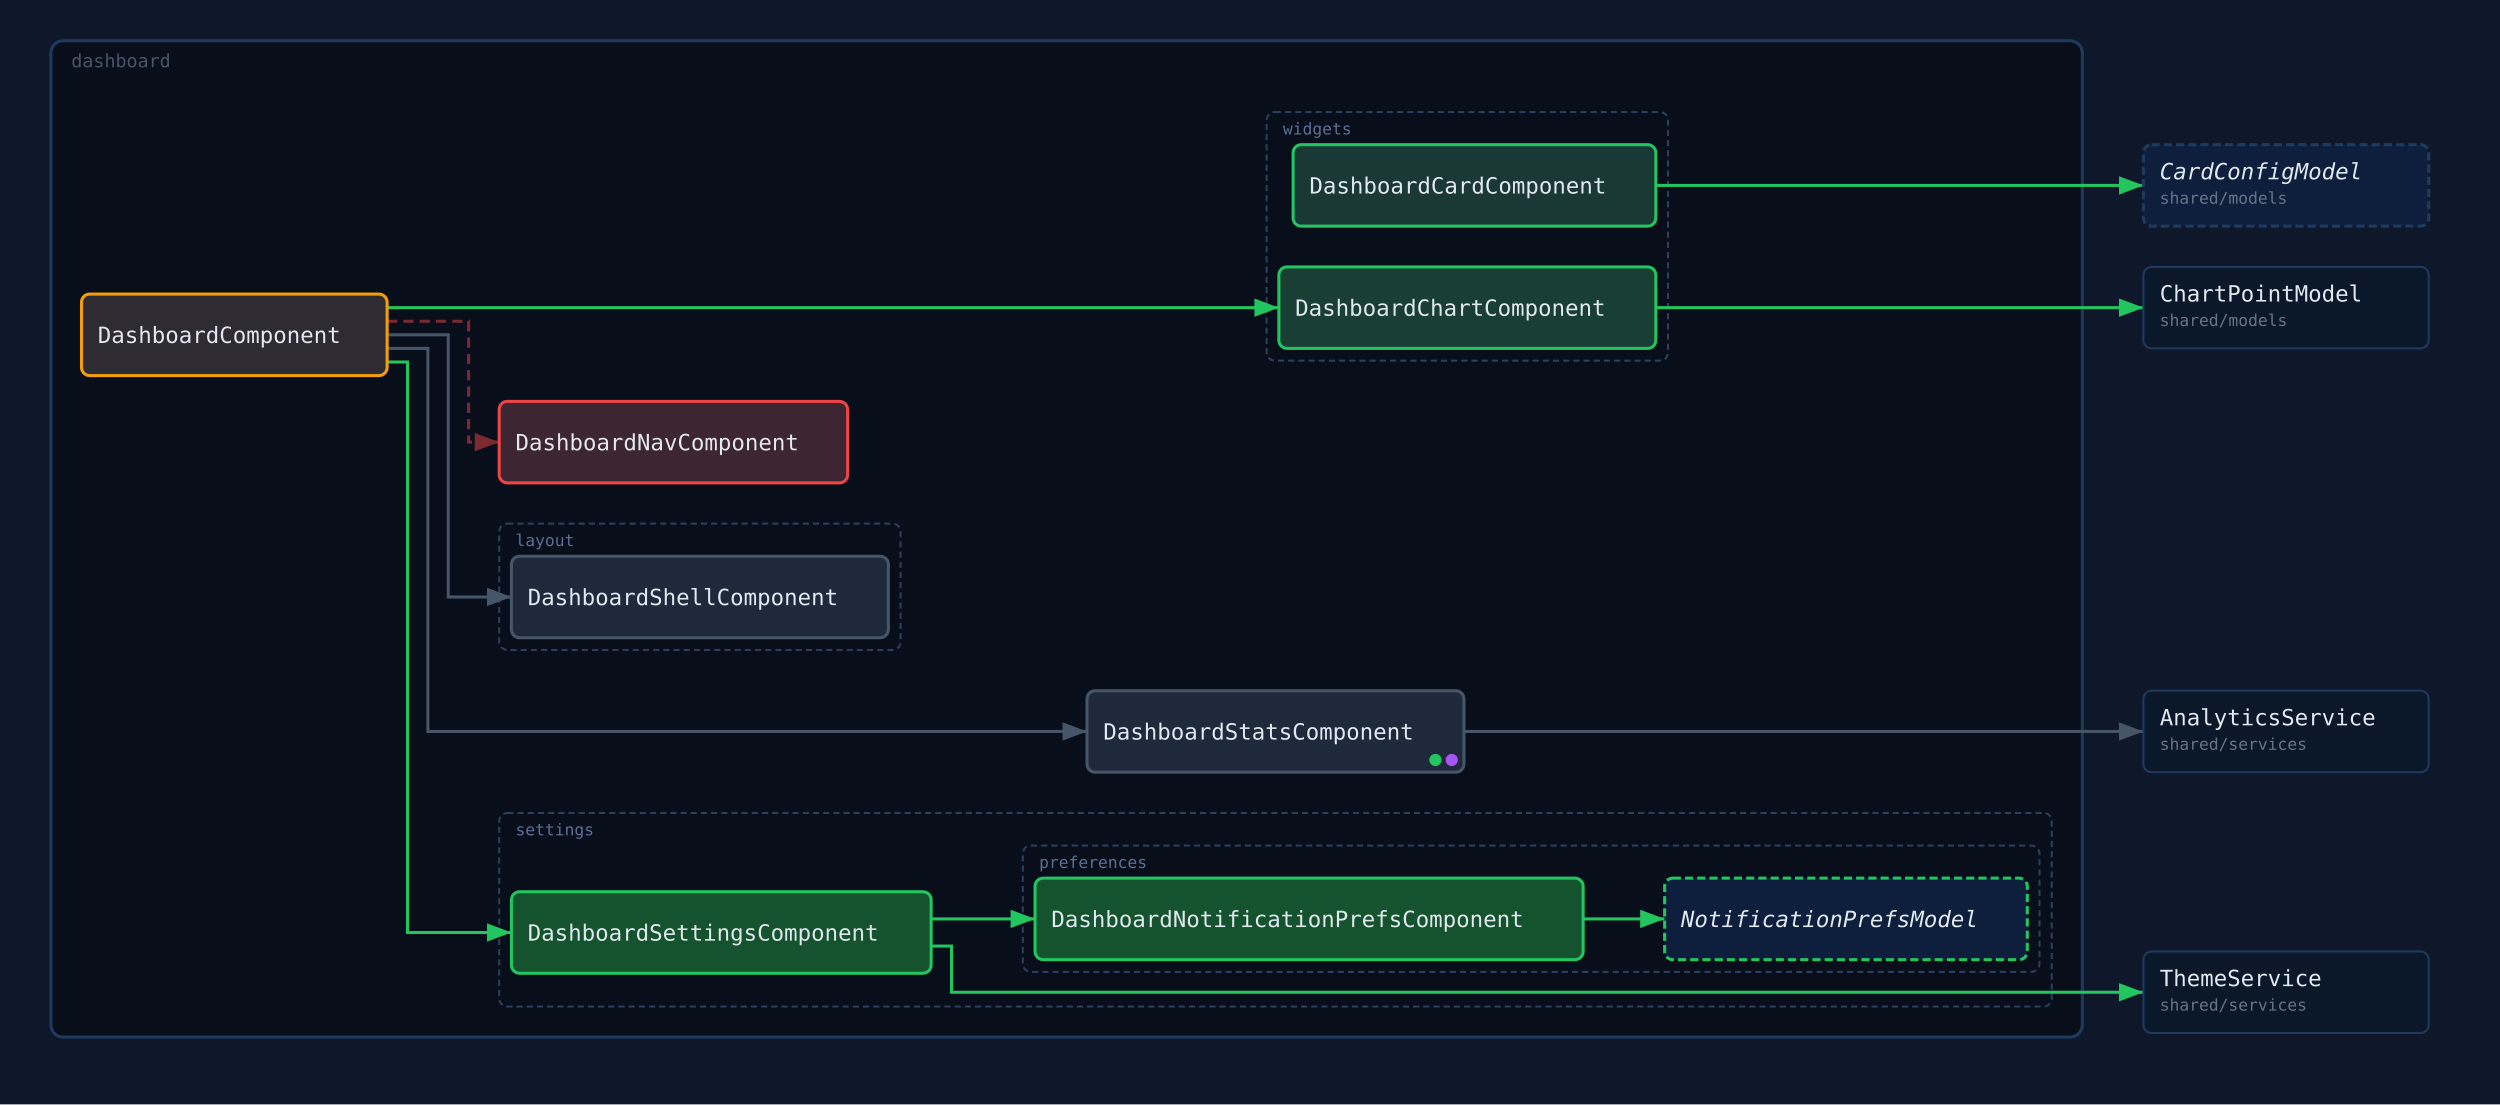
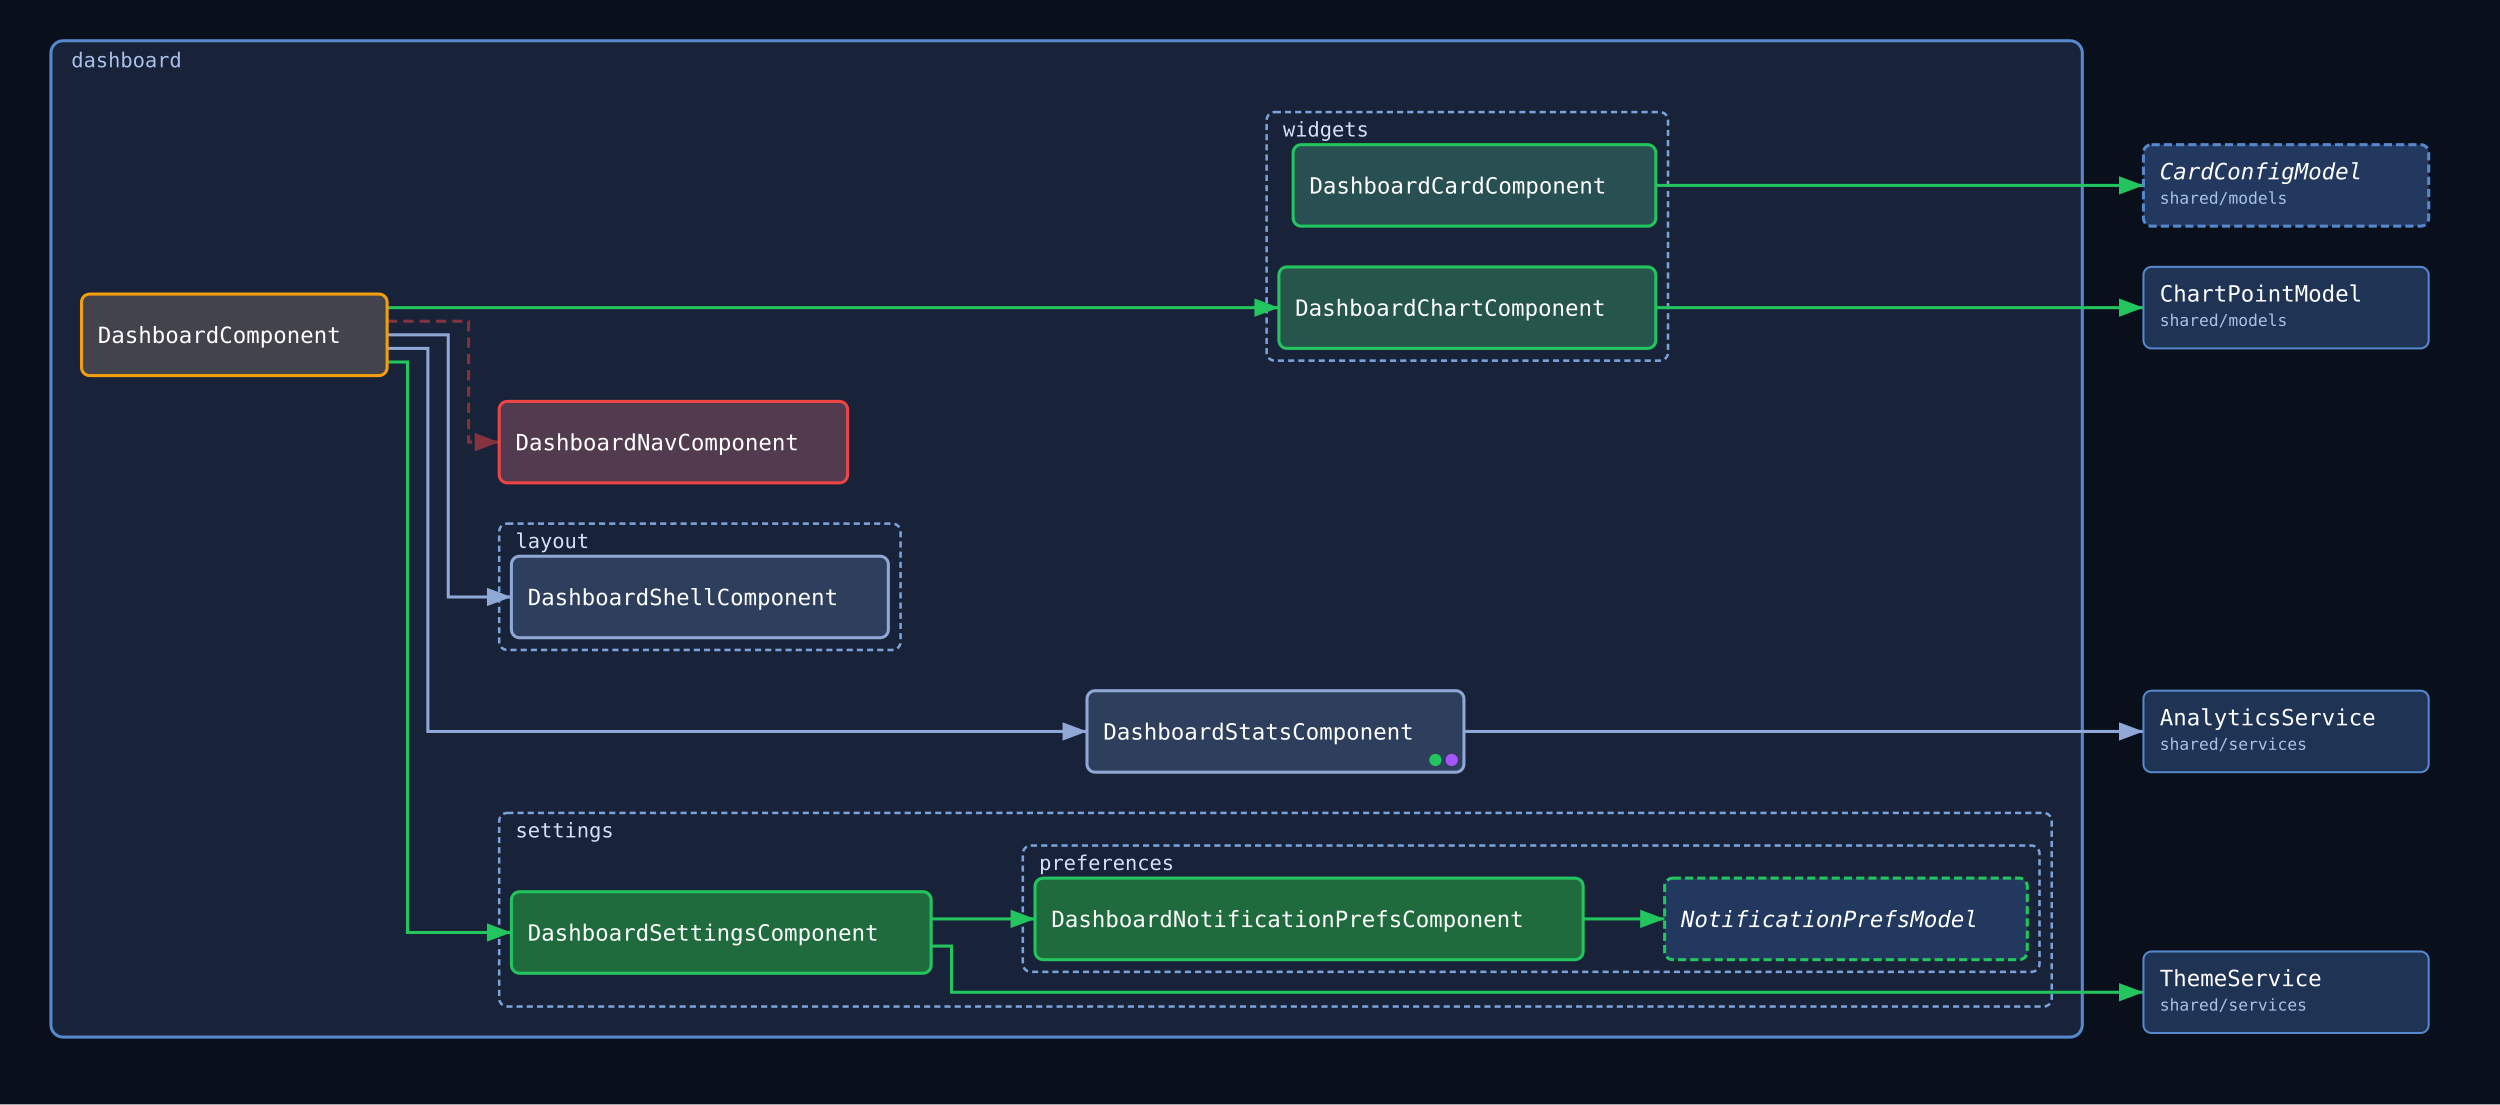
<svg xmlns="http://www.w3.org/2000/svg" width="1227" height="542" viewBox="0 0 1227 542">
  <defs>
    <marker id="arrow-added" markerWidth="8" markerHeight="6" refX="8" refY="3" orient="auto">
      <polygon points="0 0, 8 3, 0 6" fill="#22c55e" />
    </marker>
    <marker id="arrow-modified" markerWidth="8" markerHeight="6" refX="8" refY="3" orient="auto">
      <polygon points="0 0, 8 3, 0 6" fill="#f59e0b" />
    </marker>
    <marker id="arrow-removed" markerWidth="8" markerHeight="6" refX="8" refY="3" orient="auto">
      <polygon points="0 0, 8 3, 0 6" fill="#ef4444" />
    </marker>
    <marker id="arrow-unchanged" markerWidth="8" markerHeight="6" refX="8" refY="3" orient="auto">
-       <polygon points="0 0, 8 3, 0 6" fill="#475569" />
+       <polygon points="0 0, 8 3, 0 6" fill="#8fa8d6" />
    </marker>
  </defs>
-   <rect width="1227" height="542" fill="#0f172a" />
-   <rect x="25" y="20" width="997" height="489" rx="6" fill="#080e1a" stroke="#1e3a5f" stroke-width="1.5" />
-   <text x="35" y="33" font-family="Fira Code, monospace" font-size="9" fill="#475569">dashboard</text>
-   <rect x="245" y="257" width="197" height="62" rx="4" fill="none" stroke="#2d3f5c" stroke-width="1" stroke-dasharray="3,2" />
-   <text x="253" y="268" font-family="Fira Code, monospace" font-size="8" fill="#5a7096">layout</text>
-   <rect x="245" y="399" width="762" height="95" rx="4" fill="none" stroke="#2d3f5c" stroke-width="1" stroke-dasharray="3,2" />
-   <text x="253" y="410" font-family="Fira Code, monospace" font-size="8" fill="#5a7096">settings</text>
-   <rect x="502" y="415" width="499" height="62" rx="4" fill="none" stroke="#2d3f5c" stroke-width="1" stroke-dasharray="3,2" />
-   <text x="510" y="426" font-family="Fira Code, monospace" font-size="8" fill="#5a7096">preferences</text>
-   <rect x="621.667" y="55" width="197" height="122" rx="4" fill="none" stroke="#2d3f5c" stroke-width="1" stroke-dasharray="3,2" />
-   <text x="629.667" y="66" font-family="Fira Code, monospace" font-size="8" fill="#5a7096">widgets</text>
+   <rect width="1227" height="542" fill="#0a0f1c" />
+   <rect x="25" y="20" width="997" height="489" rx="6" fill="#182238" stroke="#5588cc" stroke-width="1.5" />
+   <text x="35" y="33" font-family="Fira Code, monospace" font-size="10" fill="#a9c1e8">dashboard</text>
+   <rect x="245" y="257" width="197" height="62" rx="4" fill="none" stroke="#7ba3d9" stroke-width="1.25" stroke-dasharray="3,2" />
+   <text x="253" y="269" font-family="Fira Code, monospace" font-size="10" fill="#d3e2f7">layout</text>
+   <rect x="245" y="399" width="762" height="95" rx="4" fill="none" stroke="#7ba3d9" stroke-width="1.25" stroke-dasharray="3,2" />
+   <text x="253" y="411" font-family="Fira Code, monospace" font-size="10" fill="#d3e2f7">settings</text>
+   <rect x="502" y="415" width="499" height="62" rx="4" fill="none" stroke="#7ba3d9" stroke-width="1.25" stroke-dasharray="3,2" />
+   <text x="510" y="427" font-family="Fira Code, monospace" font-size="10" fill="#d3e2f7">preferences</text>
+   <rect x="621.667" y="55" width="197" height="122" rx="4" fill="none" stroke="#7ba3d9" stroke-width="1.25" stroke-dasharray="3,2" />
+   <text x="629.667" y="67" font-family="Fira Code, monospace" font-size="10" fill="#d3e2f7">widgets</text>
  <path d="M 777 451 L 817 451" fill="none" stroke="#22c55e" stroke-width="1.5" opacity="1" marker-end="url(#arrow-added)" />
  <path d="M 457 451 L 508 451" fill="none" stroke="#22c55e" stroke-width="1.5" opacity="1" marker-end="url(#arrow-added)" />
-   <path d="M 190 171 L 210 171 L 210 359 L 533.5 359" fill="none" stroke="#475569" stroke-width="1.5" opacity="1" marker-end="url(#arrow-unchanged)" />
-   <path d="M 190 164.333 L 220 164.333 L 220 293 L 251 293" fill="none" stroke="#475569" stroke-width="1.5" opacity="1" marker-end="url(#arrow-unchanged)" />
+   <path d="M 190 171 L 210 171 L 210 359 L 533.5 359" fill="none" stroke="#8fa8d6" stroke-width="1.5" opacity="1" marker-end="url(#arrow-unchanged)" />
+   <path d="M 190 164.333 L 220 164.333 L 220 293 L 251 293" fill="none" stroke="#8fa8d6" stroke-width="1.5" opacity="1" marker-end="url(#arrow-unchanged)" />
  <path d="M 190 177.667 L 200 177.667 L 200 457.667 L 251 457.667" fill="none" stroke="#22c55e" stroke-width="1.5" opacity="1" marker-end="url(#arrow-added)" />
  <path d="M 190 151 L 627.667 151" fill="none" stroke="#22c55e" stroke-width="1.5" opacity="1" marker-end="url(#arrow-added)" />
-   <path d="M 718.5 359 L 1052 359" fill="none" stroke="#475569" stroke-width="1.5" opacity="1" marker-end="url(#arrow-unchanged)" />
+   <path d="M 718.5 359 L 1052 359" fill="none" stroke="#8fa8d6" stroke-width="1.5" opacity="1" marker-end="url(#arrow-unchanged)" />
  <path d="M 457 464.333 L 467 464.333 L 467 487 L 1052 487" fill="none" stroke="#22c55e" stroke-width="1.5" opacity="1" marker-end="url(#arrow-added)" />
  <path d="M 812.667 91 L 1052 91" fill="none" stroke="#22c55e" stroke-width="1.5" opacity="1" marker-end="url(#arrow-added)" />
  <path d="M 812.667 151 L 1052 151" fill="none" stroke="#22c55e" stroke-width="1.5" opacity="1" marker-end="url(#arrow-added)" />
  <path d="M 190 157.667 L 230 157.667 L 230 217 L 245 217" fill="none" stroke="#ef4444" stroke-width="1.5" opacity="0.5" stroke-dasharray="5,3" marker-end="url(#arrow-removed)" />
-   <rect x="533.5" y="339" width="185" height="40" rx="4" fill="#1e293b" stroke="#475569" stroke-width="1.5" />
-   <text x="541.5" y="363" font-family="Fira Code, monospace" font-size="11" fill="#e2e8f0">DashboardStatsComponent</text>
+   <rect x="533.5" y="339" width="185" height="40" rx="4" fill="#2d3f5c" stroke="#8fa8d6" stroke-width="1.5" />
+   <text x="541.5" y="363" font-family="Fira Code, monospace" font-size="11" fill="#ffffff">DashboardStatsComponent</text>
  <circle cx="712.5" cy="373" r="3" fill="#a855f7" />
  <circle cx="704.5" cy="373" r="3" fill="#22c55e" />
-   <rect x="40" y="144.333" width="150" height="40" rx="4" fill="#2f2b33" stroke="#f59e0b" stroke-width="1.5" />
-   <text x="48" y="168.333" font-family="Fira Code, monospace" font-size="11" fill="#e2e8f0">DashboardComponent</text>
-   <rect x="245" y="197" width="171" height="40" rx="4" fill="#3d2531" stroke="#ef4444" stroke-width="1.5" />
-   <text x="253" y="221" font-family="Fira Code, monospace" font-size="11" fill="#e2e8f0">DashboardNavComponent</text>
-   <rect x="1052" y="339" width="140" height="40" rx="4" fill="#0a1829" stroke="#1e3a5f" stroke-width="1" />
-   <text x="1060" y="356" font-family="Fira Code, monospace" font-size="11" fill="#e2e8f0">AnalyticsService</text>
-   <text x="1060" y="368" font-family="Fira Code, monospace" font-size="8" fill="#64748b">shared/services</text>
-   <rect x="1052" y="467" width="140" height="40" rx="4" fill="#0a1829" stroke="#1e3a5f" stroke-width="1" />
-   <text x="1060" y="484" font-family="Fira Code, monospace" font-size="11" fill="#e2e8f0">ThemeService</text>
-   <text x="1060" y="496" font-family="Fira Code, monospace" font-size="8" fill="#64748b">shared/services</text>
-   <rect x="1052" y="71" width="140" height="40" rx="4" fill="#0d1f3c" stroke="#1e3a5f" stroke-width="1.5" stroke-dasharray="4,2" />
-   <text x="1060" y="88" font-family="Fira Code, monospace" font-size="11" font-style="italic" fill="#e2e8f0">CardConfigModel</text>
-   <text x="1060" y="100" font-family="Fira Code, monospace" font-size="8" fill="#64748b">shared/models</text>
-   <rect x="1052" y="131" width="140" height="40" rx="4" fill="#0a1829" stroke="#1e3a5f" stroke-width="1" />
-   <text x="1060" y="148" font-family="Fira Code, monospace" font-size="11" fill="#e2e8f0">ChartPointModel</text>
-   <text x="1060" y="160" font-family="Fira Code, monospace" font-size="8" fill="#64748b">shared/models</text>
-   <rect x="251" y="273" width="185" height="40" rx="4" fill="#1e293b" stroke="#475569" stroke-width="1.5" />
-   <text x="259" y="297" font-family="Fira Code, monospace" font-size="11" fill="#e2e8f0">DashboardShellComponent</text>
-   <rect x="251" y="437.667" width="206" height="40" rx="4" fill="#14532d" stroke="#22c55e" stroke-width="1.5" />
-   <text x="259" y="461.667" font-family="Fira Code, monospace" font-size="11" fill="#e2e8f0">DashboardSettingsComponent</text>
-   <rect x="508" y="431" width="269" height="40" rx="4" fill="#14532d" stroke="#22c55e" stroke-width="1.5" />
-   <text x="516" y="455" font-family="Fira Code, monospace" font-size="11" fill="#e2e8f0">DashboardNotificationPrefsComponent</text>
-   <rect x="817" y="431" width="178" height="40" rx="4" fill="#0d1f3c" stroke="#22c55e" stroke-width="1.5" stroke-dasharray="4,2" />
-   <text x="825" y="455" font-family="Fira Code, monospace" font-size="11" font-style="italic" fill="#e2e8f0">NotificationPrefsModel</text>
-   <rect x="634.667" y="71" width="178" height="40" rx="4" fill="#1a3836" stroke="#22c55e" stroke-width="1.5" />
-   <text x="642.667" y="95" font-family="Fira Code, monospace" font-size="11" fill="#e2e8f0">DashboardCardComponent</text>
-   <rect x="627.667" y="131" width="185" height="40" rx="4" fill="#193e34" stroke="#22c55e" stroke-width="1.5" />
-   <text x="635.667" y="155" font-family="Fira Code, monospace" font-size="11" fill="#e2e8f0">DashboardChartComponent</text>
+   <rect x="40" y="144.333" width="150" height="40" rx="4" fill="#42434d" stroke="#f59e0b" stroke-width="1.5" />
+   <text x="48" y="168.333" font-family="Fira Code, monospace" font-size="11" fill="#ffffff">DashboardComponent</text>
+   <rect x="245" y="197" width="171" height="40" rx="4" fill="#523b4f" stroke="#ef4444" stroke-width="1.5" />
+   <text x="253" y="221" font-family="Fira Code, monospace" font-size="11" fill="#ffffff">DashboardNavComponent</text>
+   <rect x="1052" y="339" width="140" height="40" rx="4" fill="#1f3355" stroke="#5588cc" stroke-width="1" />
+   <text x="1060" y="356" font-family="Fira Code, monospace" font-size="11" fill="#ffffff">AnalyticsService</text>
+   <text x="1060" y="368" font-family="Fira Code, monospace" font-size="8" fill="#a9c1e8">shared/services</text>
+   <rect x="1052" y="467" width="140" height="40" rx="4" fill="#1f3355" stroke="#5588cc" stroke-width="1" />
+   <text x="1060" y="484" font-family="Fira Code, monospace" font-size="11" fill="#ffffff">ThemeService</text>
+   <text x="1060" y="496" font-family="Fira Code, monospace" font-size="8" fill="#a9c1e8">shared/services</text>
+   <rect x="1052" y="71" width="140" height="40" rx="4" fill="#22385e" stroke="#5588cc" stroke-width="1.5" stroke-dasharray="4,2" />
+   <text x="1060" y="88" font-family="Fira Code, monospace" font-size="11" font-style="italic" fill="#ffffff">CardConfigModel</text>
+   <text x="1060" y="100" font-family="Fira Code, monospace" font-size="8" fill="#a9c1e8">shared/models</text>
+   <rect x="1052" y="131" width="140" height="40" rx="4" fill="#1f3355" stroke="#5588cc" stroke-width="1" />
+   <text x="1060" y="148" font-family="Fira Code, monospace" font-size="11" fill="#ffffff">ChartPointModel</text>
+   <text x="1060" y="160" font-family="Fira Code, monospace" font-size="8" fill="#a9c1e8">shared/models</text>
+   <rect x="251" y="273" width="185" height="40" rx="4" fill="#2d3f5c" stroke="#8fa8d6" stroke-width="1.5" />
+   <text x="259" y="297" font-family="Fira Code, monospace" font-size="11" fill="#ffffff">DashboardShellComponent</text>
+   <rect x="251" y="437.667" width="206" height="40" rx="4" fill="#1f6b3d" stroke="#22c55e" stroke-width="1.5" />
+   <text x="259" y="461.667" font-family="Fira Code, monospace" font-size="11" fill="#ffffff">DashboardSettingsComponent</text>
+   <rect x="508" y="431" width="269" height="40" rx="4" fill="#1f6b3d" stroke="#22c55e" stroke-width="1.5" />
+   <text x="516" y="455" font-family="Fira Code, monospace" font-size="11" fill="#ffffff">DashboardNotificationPrefsComponent</text>
+   <rect x="817" y="431" width="178" height="40" rx="4" fill="#22385e" stroke="#22c55e" stroke-width="1.5" stroke-dasharray="4,2" />
+   <text x="825" y="455" font-family="Fira Code, monospace" font-size="11" font-style="italic" fill="#ffffff">NotificationPrefsModel</text>
+   <rect x="634.667" y="71" width="178" height="40" rx="4" fill="#284f51" stroke="#22c55e" stroke-width="1.5" />
+   <text x="642.667" y="95" font-family="Fira Code, monospace" font-size="11" fill="#ffffff">DashboardCardComponent</text>
+   <rect x="627.667" y="131" width="185" height="40" rx="4" fill="#26554c" stroke="#22c55e" stroke-width="1.5" />
+   <text x="635.667" y="155" font-family="Fira Code, monospace" font-size="11" fill="#ffffff">DashboardChartComponent</text>
</svg>
